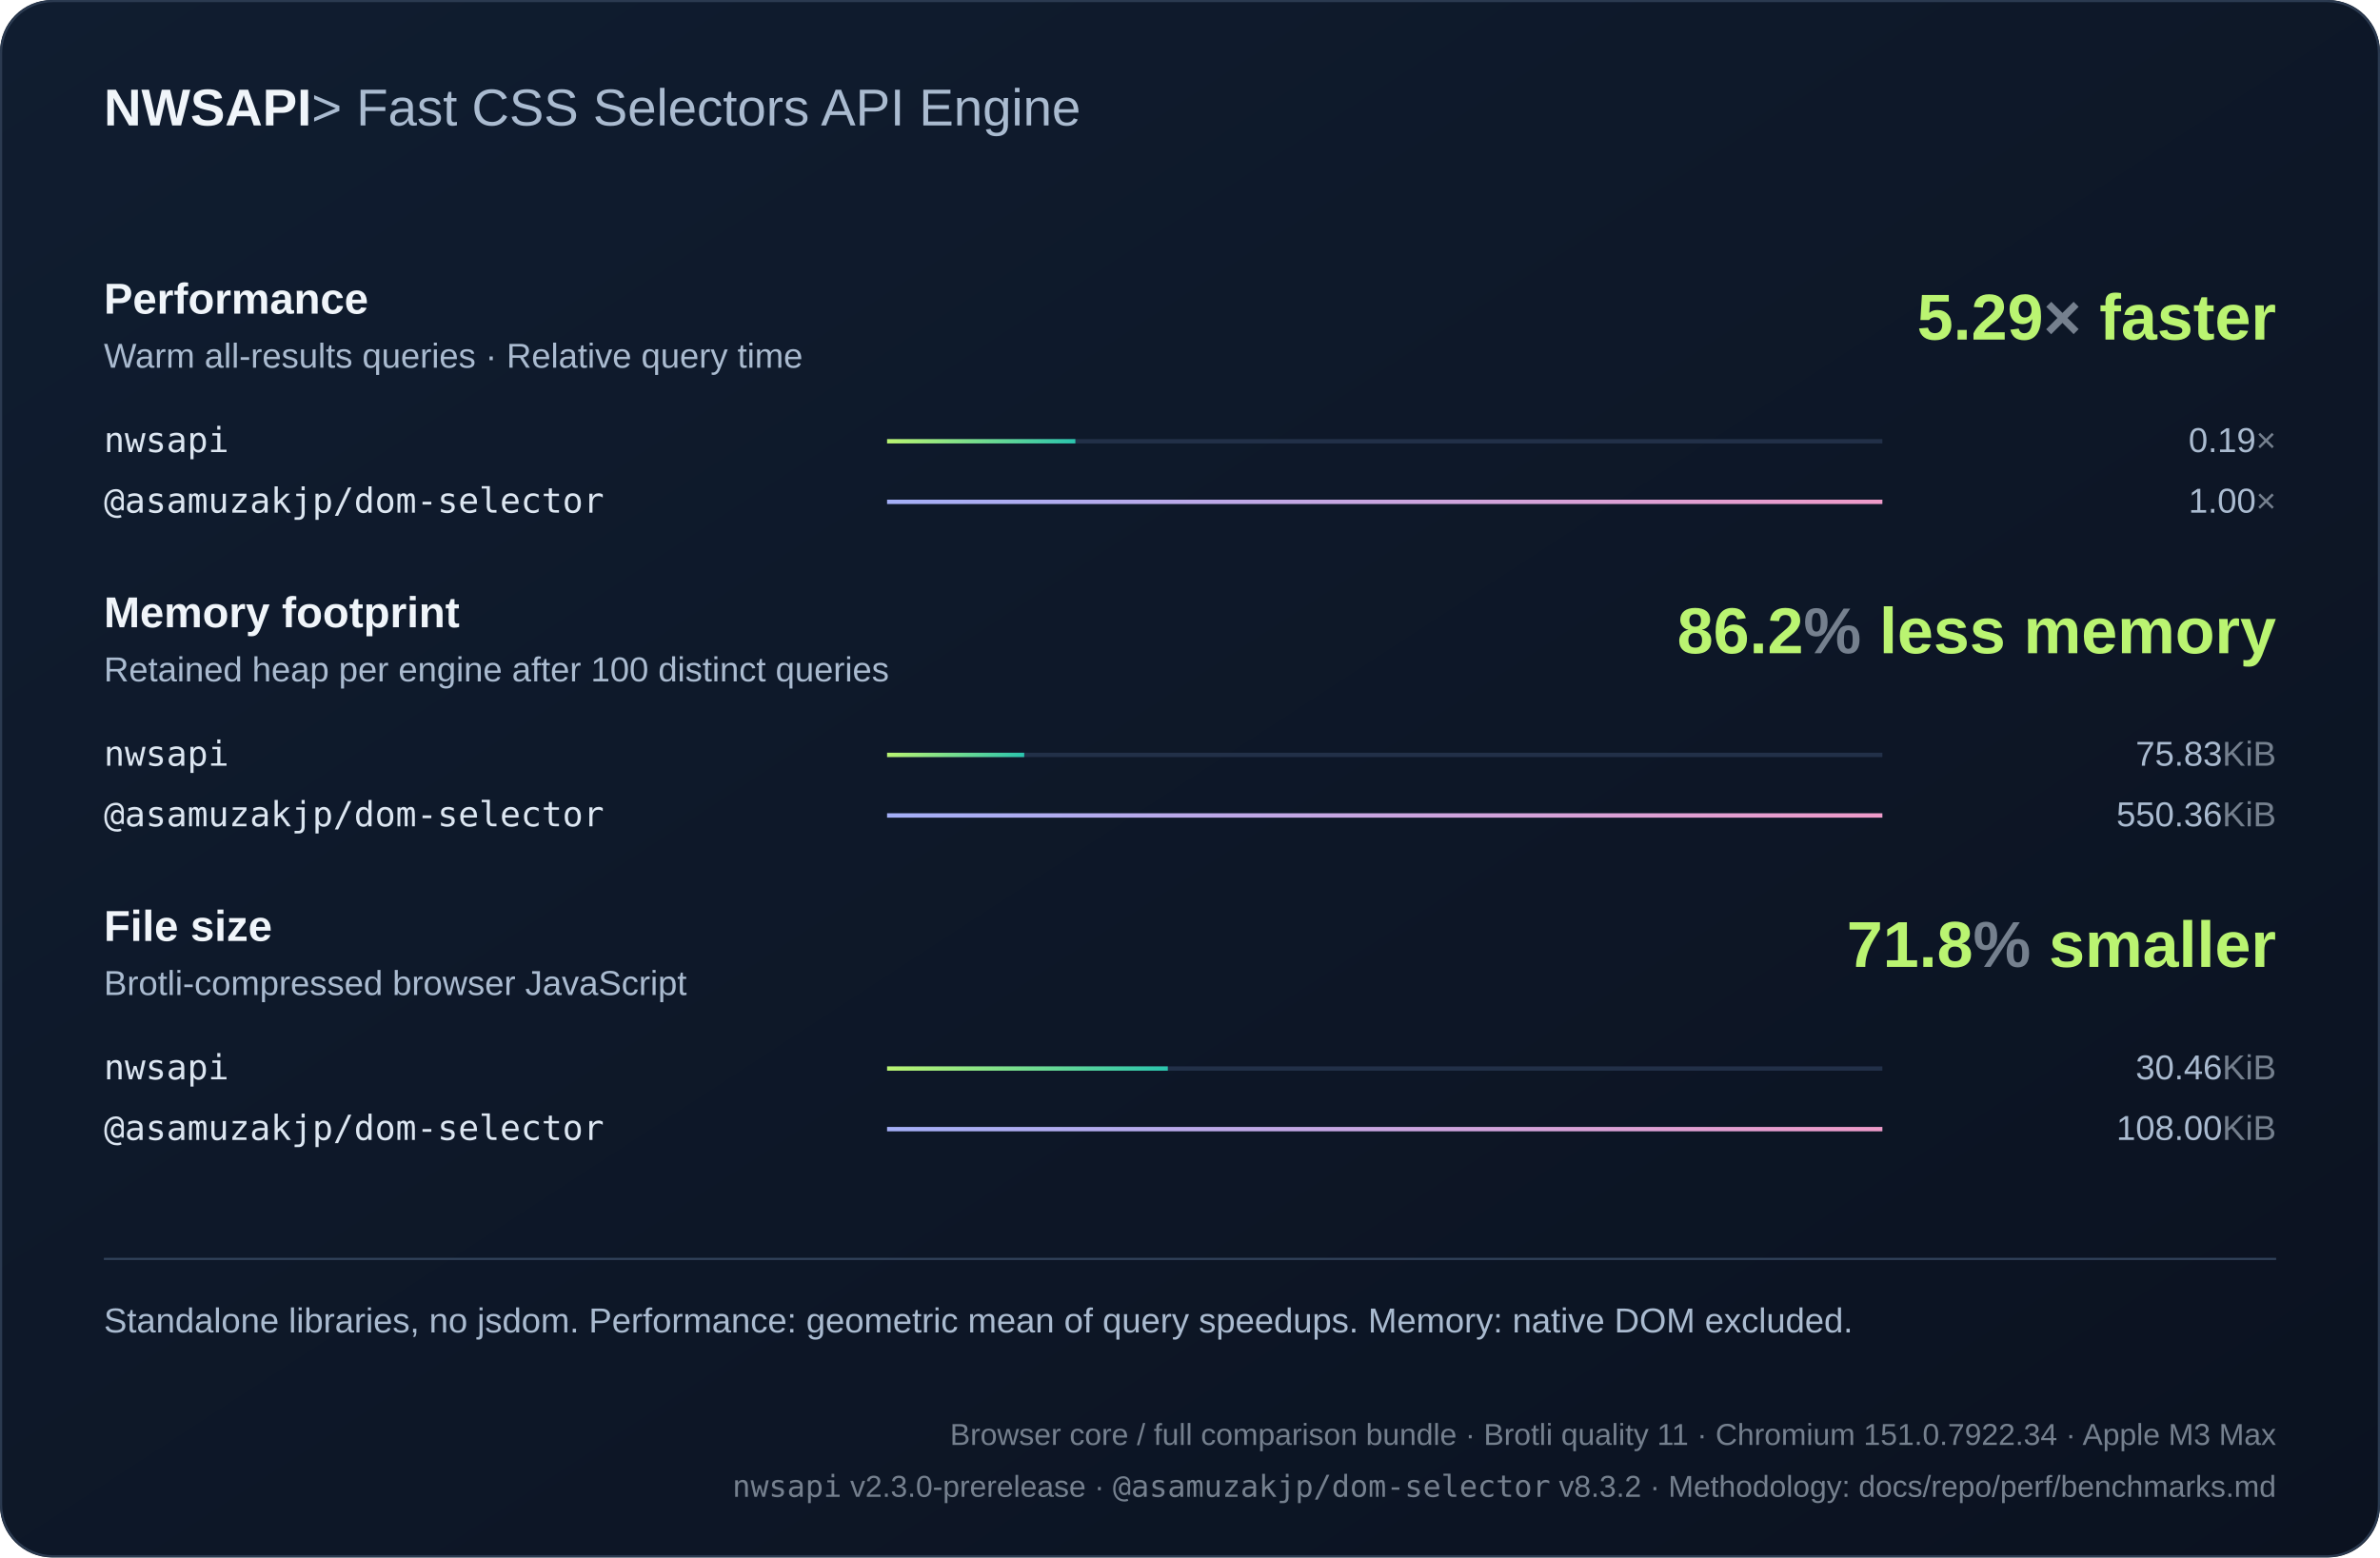
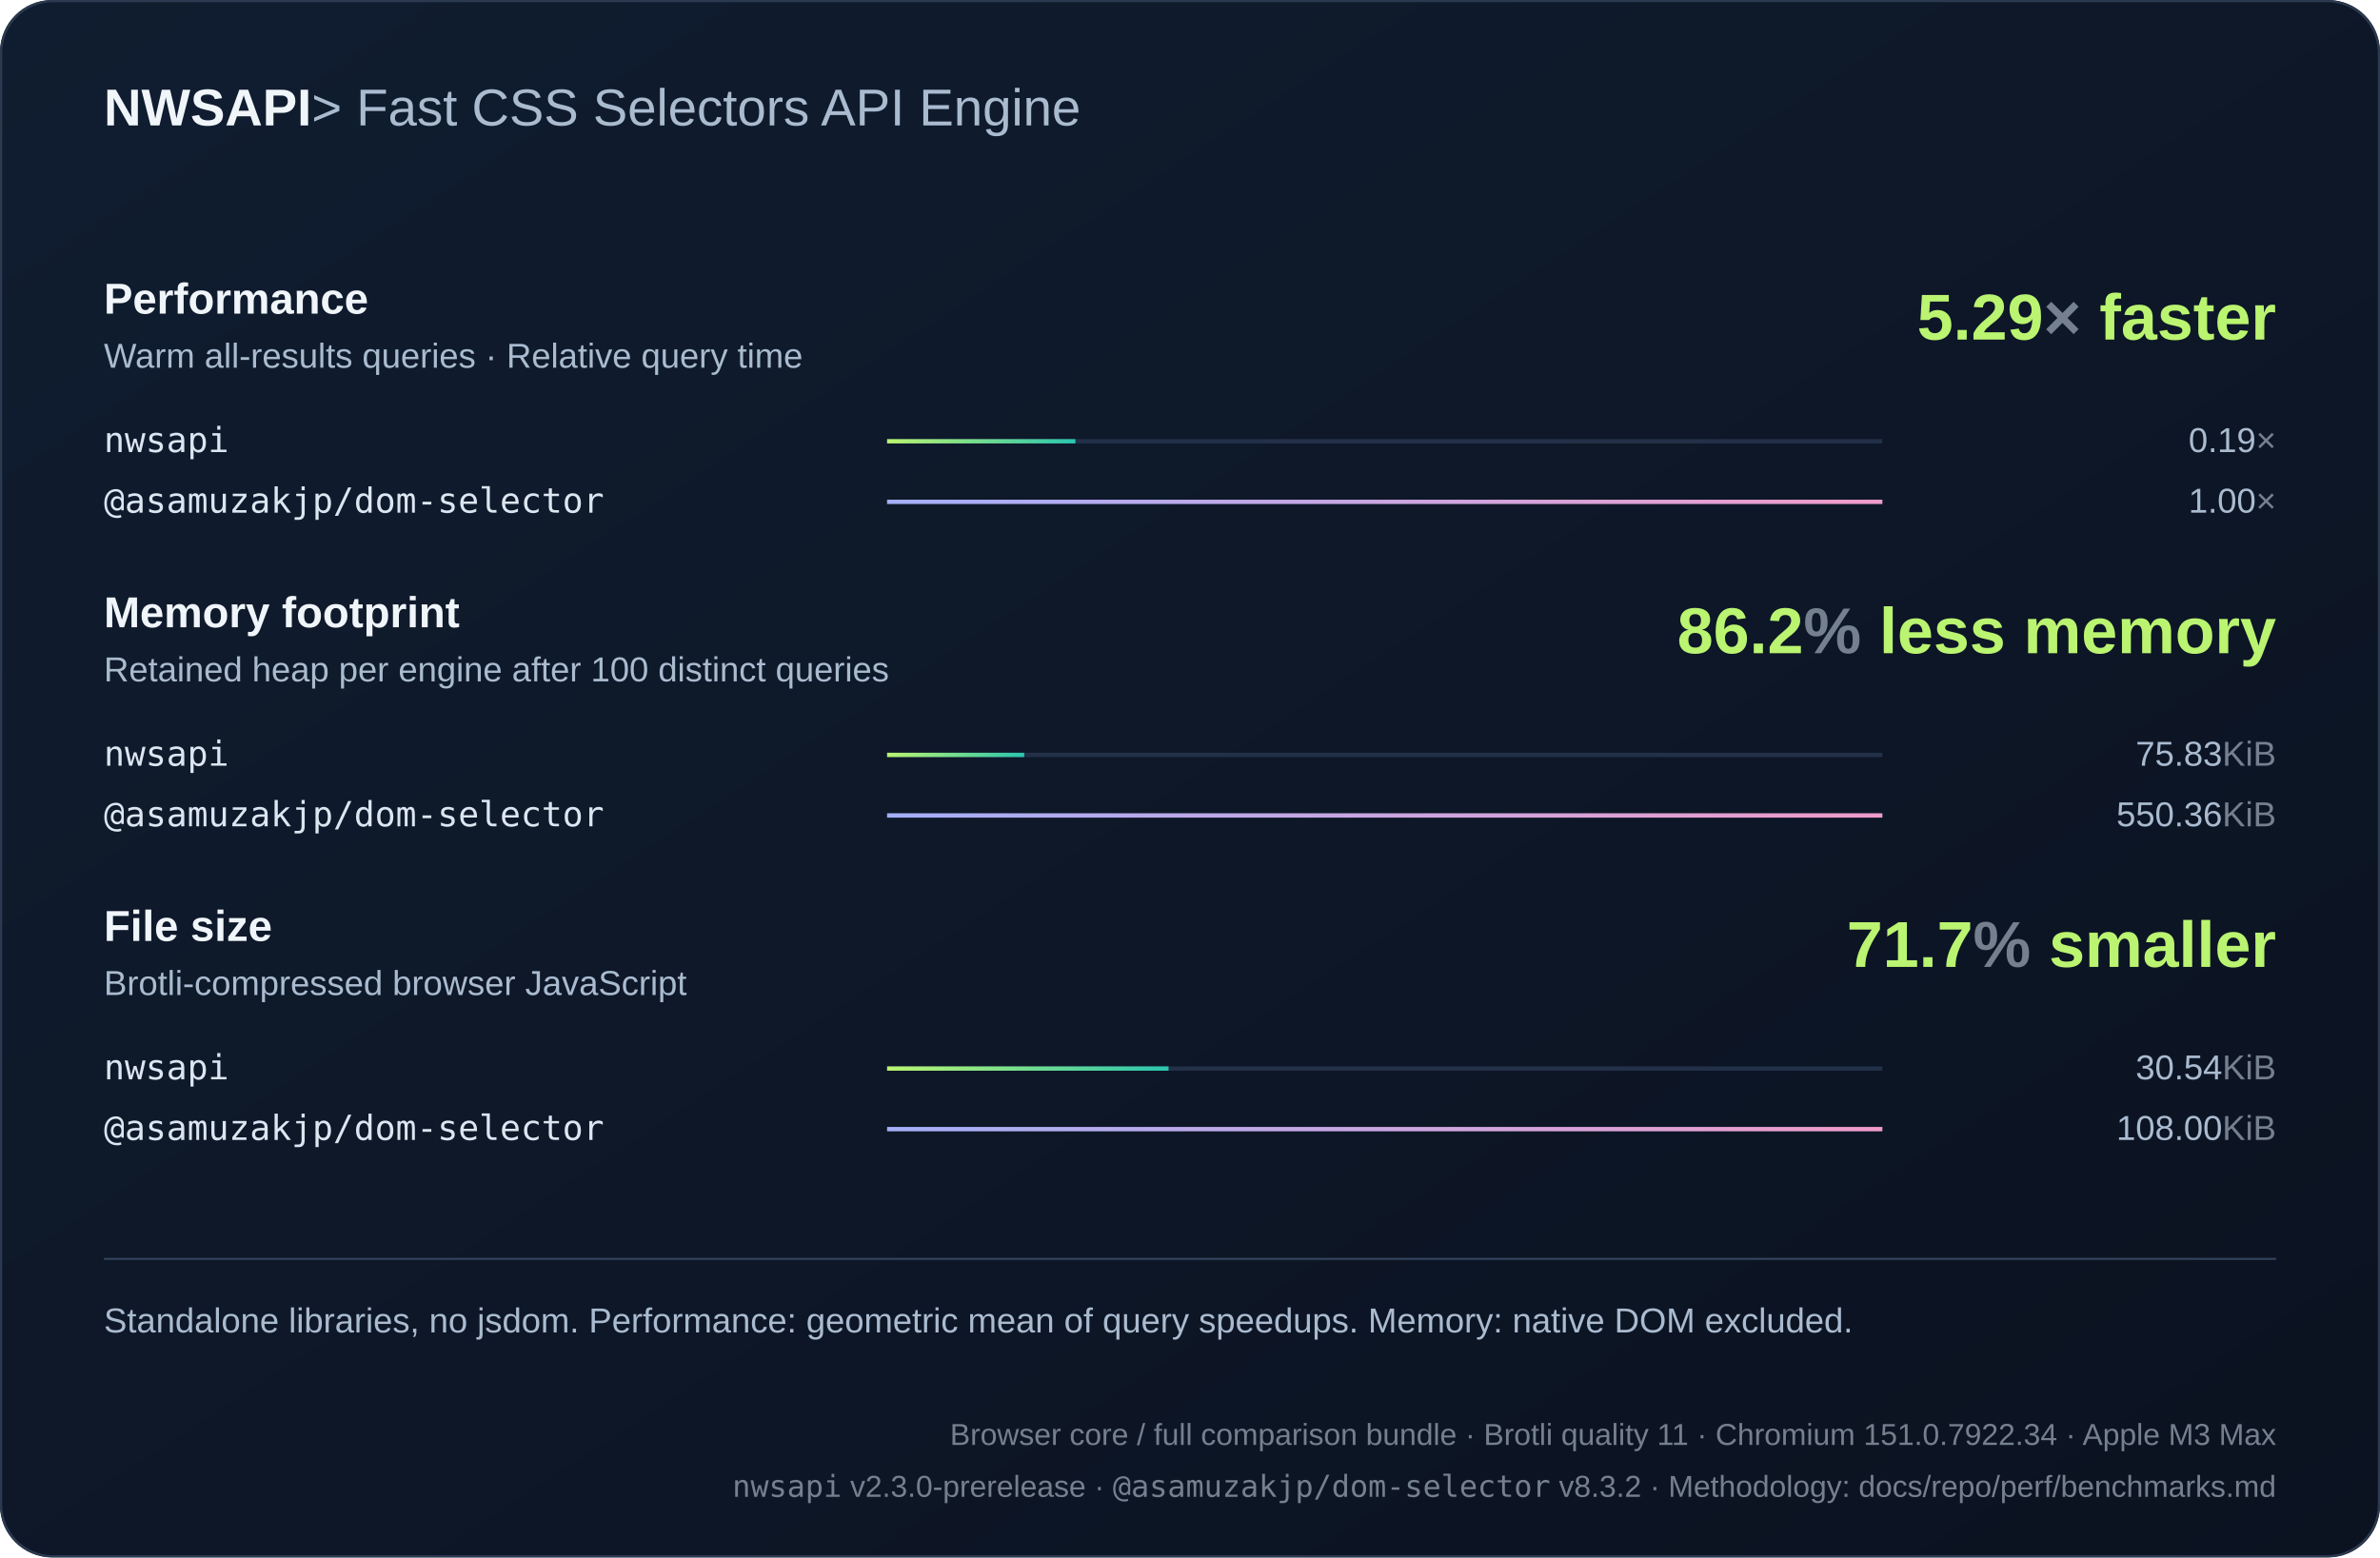
<svg xmlns="http://www.w3.org/2000/svg" width="1100" height="720" viewBox="0 0 1100 720" role="img">
  <defs>
    <linearGradient id="bg" x2="1" y2="1">
      <stop stop-color="#101d30" />
      <stop offset="1" stop-color="#0b1220" />
    </linearGradient>
    <linearGradient id="series0">
      <stop stop-color="#baf471" />
      <stop offset="1" stop-color="#2bc5ae" />
    </linearGradient>
    <linearGradient id="series1">
      <stop stop-color="#a4aff7" />
      <stop offset="1" stop-color="#ef9bc9" />
    </linearGradient>
    <linearGradient id="series2">
      <stop stop-color="#80d7ff" />
      <stop offset="1" stop-color="#739be8" />
    </linearGradient>
  </defs>
  <style>text{font-family:Arial,Helvetica,sans-serif;fill:#f0f5fa}
.muted{fill:#aabbd0;font:16px Arial,Helvetica,sans-serif}
.code{font:18px Consolas,Menlo,monospace;fill:#dce6f1}
.note .code{font:16px Consolas,Menlo,monospace}
.metadata,.metadata .code{fill:#75808e;font-size:14px}
.chart-title{font-size:24px;font-weight:700}
.unit{fill:#75808e}
.package{font-family:Consolas,Menlo,monospace}
.comparison{font-size:14px;font-variant-numeric:tabular-nums}
.tick{fill:#aabbd0;font-size:12px}
.time{fill:#aabbd0;font-size:13px;font-variant-numeric:tabular-nums}
.tagline{fill:#aabbd0;font-weight:400}.metric-title{font-size:20px;font-weight:700}.engine{font-size:16px}.headline{font-size:30px;font-weight:700;fill:#baf471}</style>
  <rect width="1100" height="720" rx="24" fill="url(#bg)" />
  <rect x=".5" y=".5" width="1099" height="719" rx="24" fill="none" stroke="#2b3a50" />
  <text x="48" y="58" class="chart-title">NWSAPI<tspan class="tagline"> &gt; Fast CSS Selectors API Engine</tspan>
  </text>
  <text x="48" y="145" class="metric-title">Performance</text>
  <text x="48" y="170" class="muted">Warm all-results queries · Relative query time</text>
  <text x="1052" y="157" text-anchor="end" class="headline">5.29<tspan class="unit">×</tspan> faster</text>
  <g>
    <text x="48" y="209" class="code engine">nwsapi</text>
    <path d="M410 204h460" stroke="#223048" stroke-width="2" />
    <rect x="410" y="203" width="87.02" height="2" fill="url(#series0)" />
    <text x="1052" y="209" text-anchor="end" class="muted">0.19<tspan class="unit">×</tspan>
    </text>
  </g>
  <g>
    <text x="48" y="237" class="code engine">@asamuzakjp/dom-selector</text>
    <path d="M410 232h460" stroke="#223048" stroke-width="2" />
    <rect x="410" y="231" width="460" height="2" fill="url(#series1)" />
    <text x="1052" y="237" text-anchor="end" class="muted">1.00<tspan class="unit">×</tspan>
    </text>
  </g>
  <text x="48" y="290" class="metric-title">Memory footprint</text>
  <text x="48" y="315" class="muted">Retained heap per engine after 100 distinct queries</text>
  <text x="1052" y="302" text-anchor="end" class="headline">86.2<tspan class="unit">%</tspan> less memory</text>
  <g>
    <text x="48" y="354" class="code engine">nwsapi</text>
    <path d="M410 349h460" stroke="#223048" stroke-width="2" />
    <rect x="410" y="348" width="63.379" height="2" fill="url(#series0)" />
    <text x="1052" y="354" text-anchor="end" class="muted">75.83<tspan class="unit">KiB</tspan>
    </text>
  </g>
  <g>
    <text x="48" y="382" class="code engine">@asamuzakjp/dom-selector</text>
    <path d="M410 377h460" stroke="#223048" stroke-width="2" />
    <rect x="410" y="376" width="460" height="2" fill="url(#series1)" />
    <text x="1052" y="382" text-anchor="end" class="muted">550.36<tspan class="unit">KiB</tspan>
    </text>
  </g>
  <text x="48" y="435" class="metric-title">File size</text>
  <text x="48" y="460" class="muted">Brotli-compressed browser JavaScript</text>
-   <text x="1052" y="447" text-anchor="end" class="headline">71.8<tspan class="unit">%</tspan> smaller</text>
+   <text x="1052" y="447" text-anchor="end" class="headline">71.7<tspan class="unit">%</tspan> smaller</text>
  <g>
    <text x="48" y="499" class="code engine">nwsapi</text>
    <path d="M410 494h460" stroke="#223048" stroke-width="2" />
-     <rect x="410" y="493" width="129.748" height="2" fill="url(#series0)" />
-     <text x="1052" y="499" text-anchor="end" class="muted">30.46<tspan class="unit">KiB</tspan>
+     <rect x="410" y="493" width="130.077" height="2" fill="url(#series0)" />
+     <text x="1052" y="499" text-anchor="end" class="muted">30.54<tspan class="unit">KiB</tspan>
    </text>
  </g>
  <g>
    <text x="48" y="527" class="code engine">@asamuzakjp/dom-selector</text>
    <path d="M410 522h460" stroke="#223048" stroke-width="2" />
    <rect x="410" y="521" width="460" height="2" fill="url(#series1)" />
    <text x="1052" y="527" text-anchor="end" class="muted">108.00<tspan class="unit">KiB</tspan>
    </text>
  </g>
  <path d="M48 582h1004" stroke="#304159" />
  <text x="48" y="616" class="muted note">Standalone libraries, no jsdom. Performance: geometric mean of query speedups. Memory: native DOM excluded.</text>
  <text x="1052" y="668" text-anchor="end" class="muted note metadata">Browser core / full comparison bundle · Brotli quality 11 · Chromium 151.0.7922.34 · Apple M3 Max</text>
  <text x="1052" y="692" text-anchor="end" class="muted note metadata">
    <tspan class="package">nwsapi</tspan> v2.3.0-prerelease · <tspan class="package">@asamuzakjp/dom-selector</tspan> v8.3.2 · Methodology: docs/repo/perf/benchmarks.md</text>
</svg>
